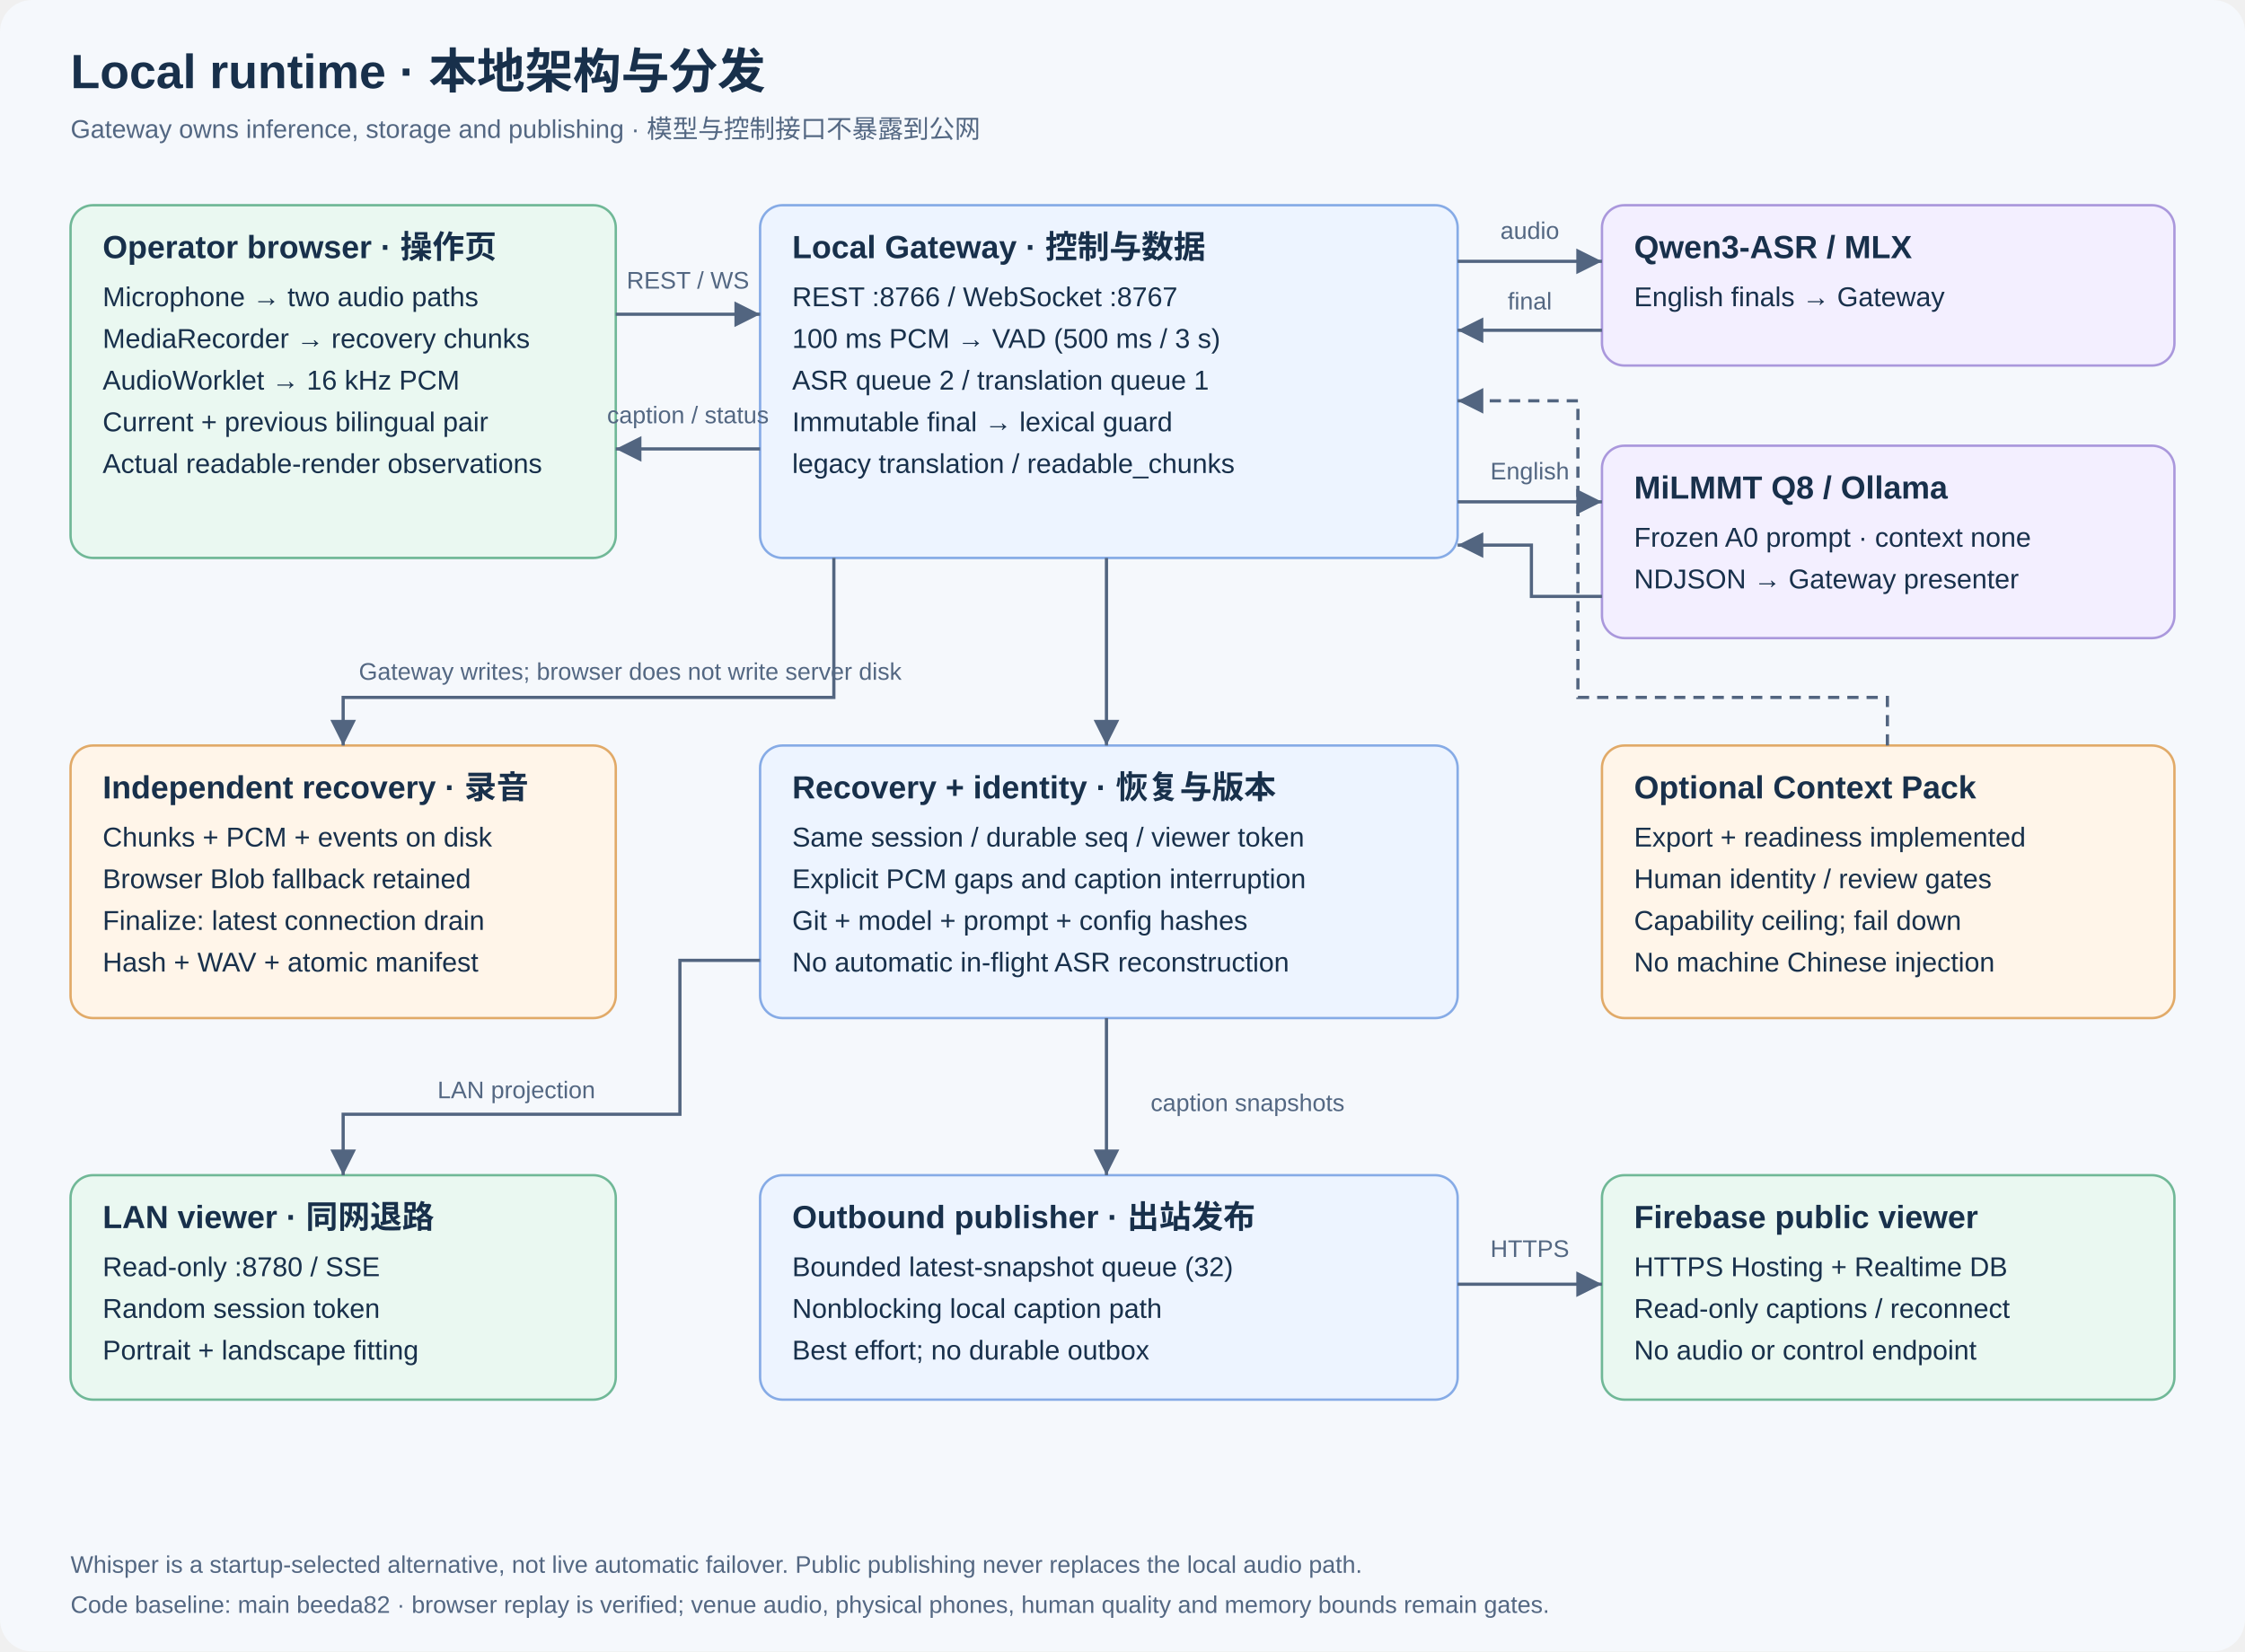
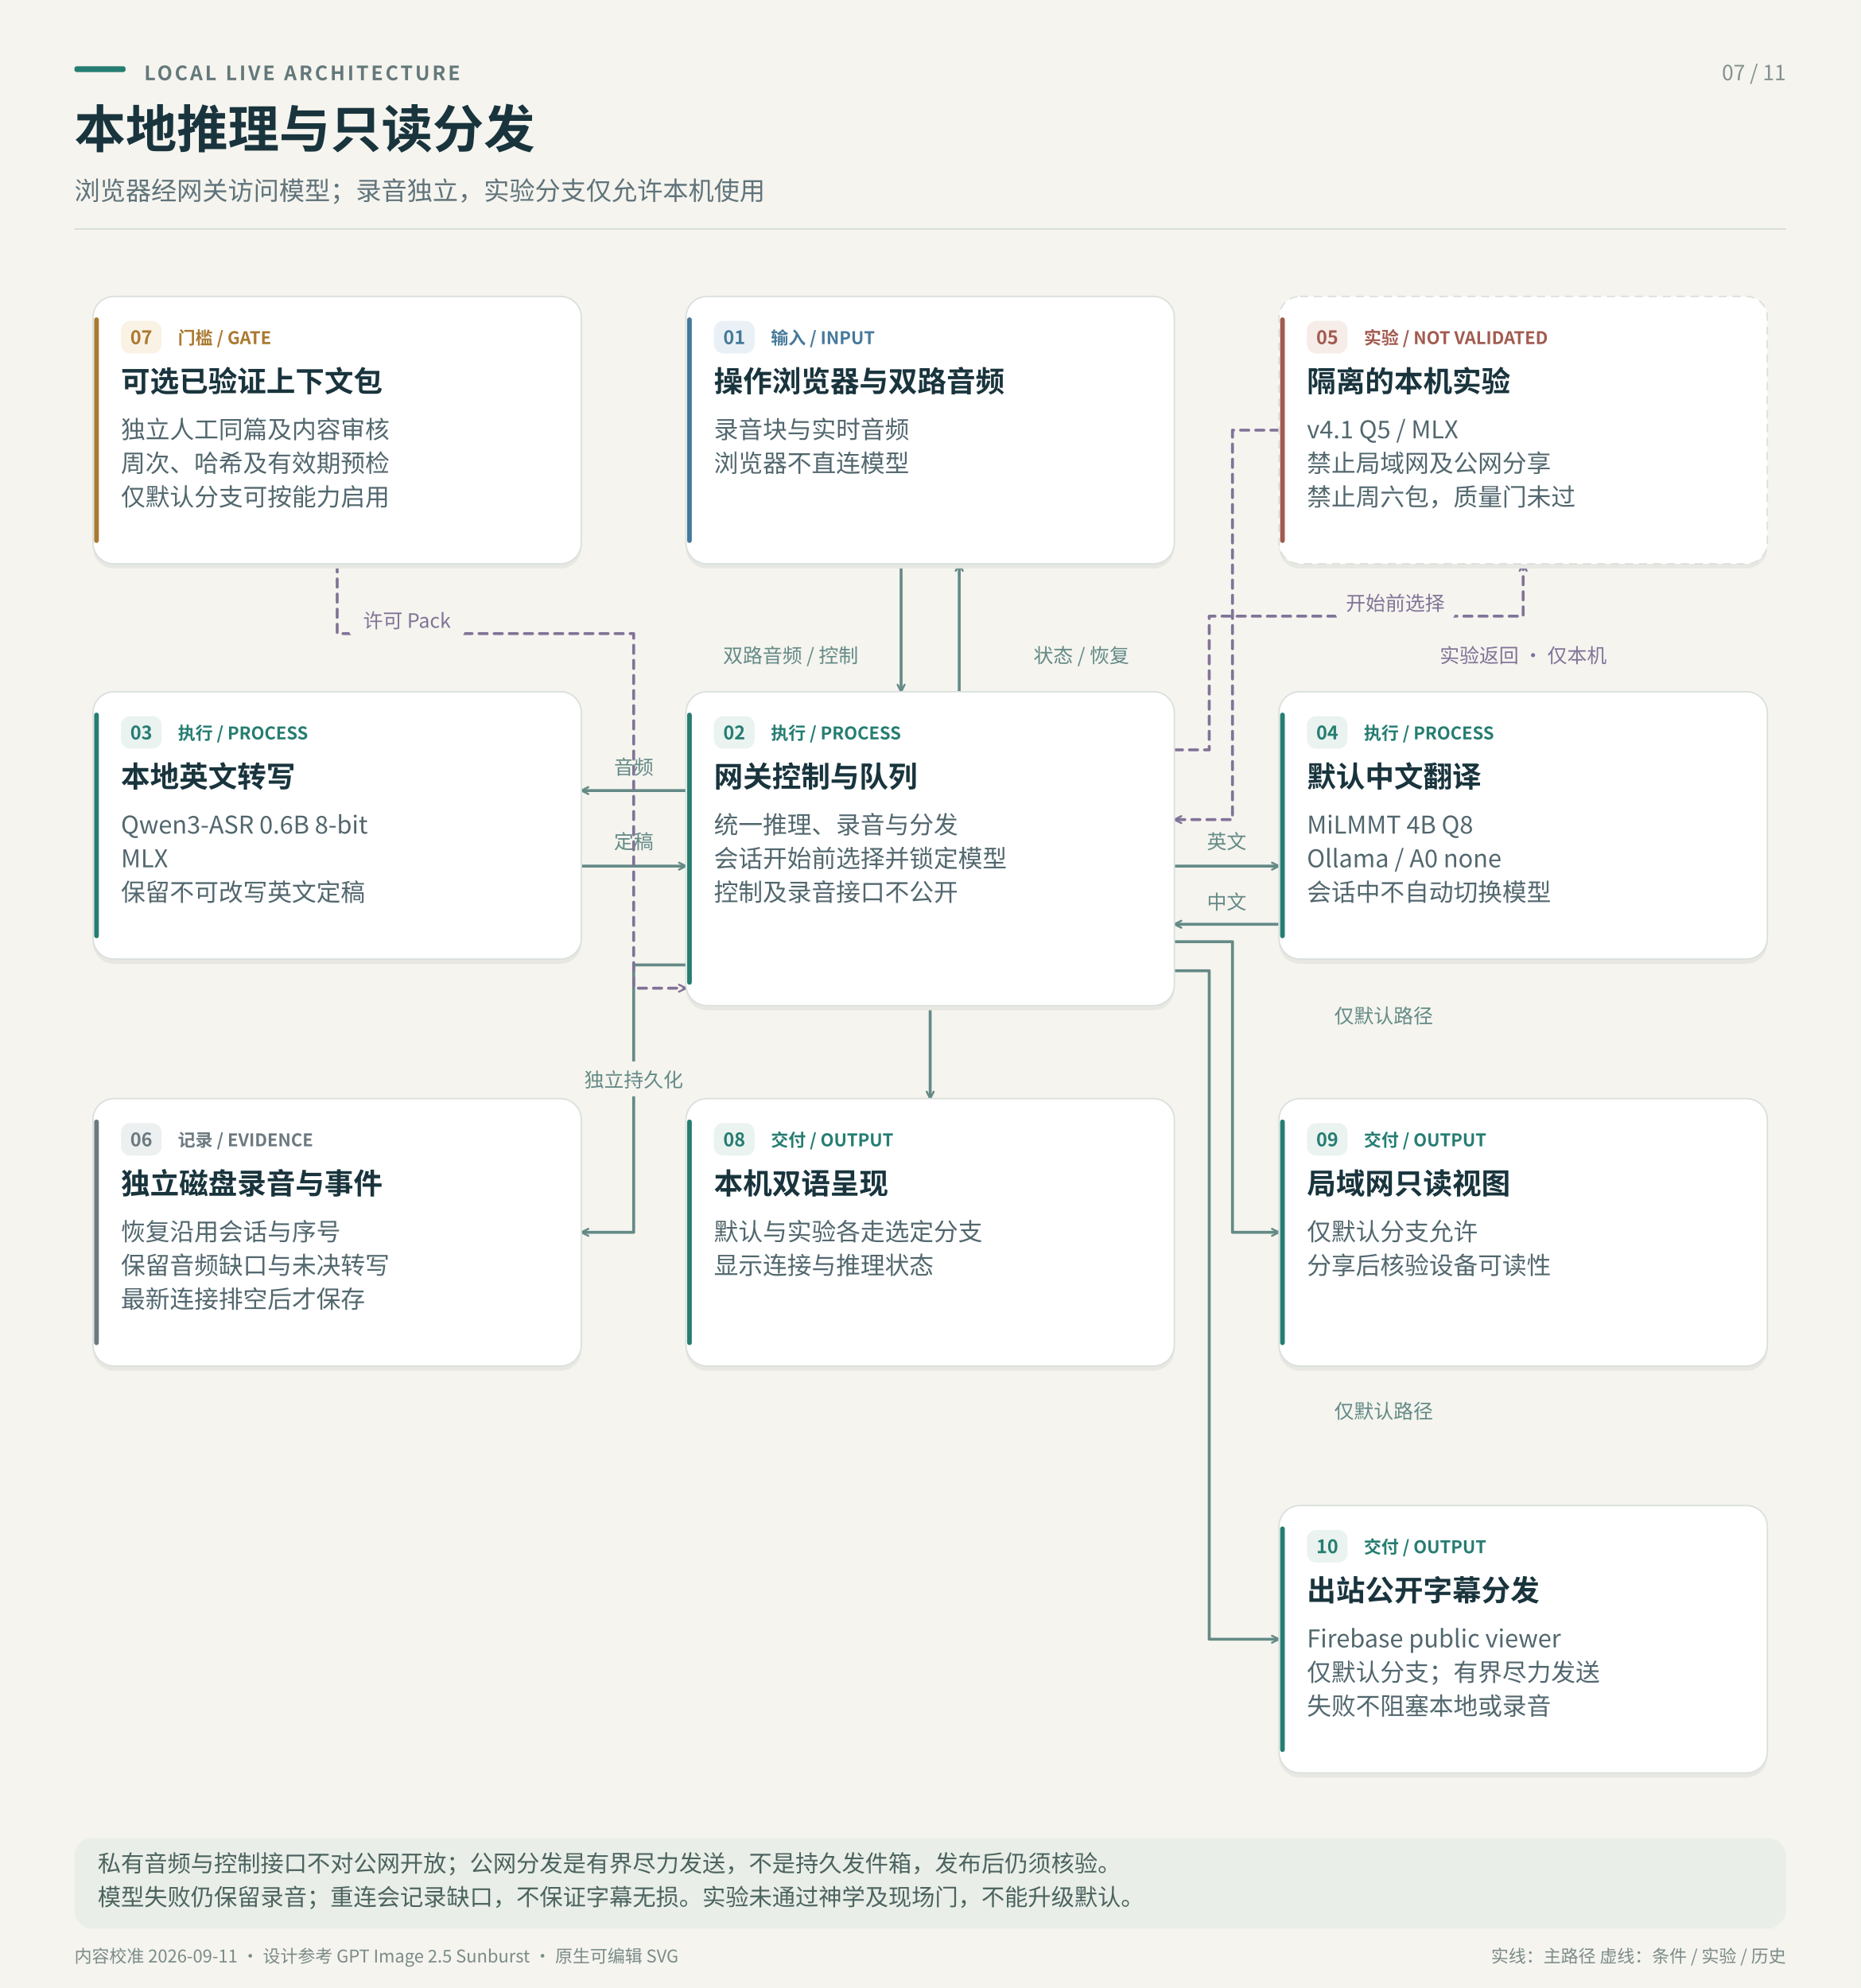
- <svg xmlns="http://www.w3.org/2000/svg" width="1400" height="1030" viewBox="0 0 1400 1030" role="img" aria-labelledby="title desc">
+ <svg xmlns="http://www.w3.org/2000/svg" width="1600" height="1710" viewBox="0 0 1600 1710" role="img" aria-labelledby="title desc">
+   <style>text{font-family:"PingFang SC","Noto Sans CJK SC","Microsoft YaHei",Arial,sans-serif;} text{font-variant-ligatures:none}</style>
  <defs>
-     <marker id="arrow" markerWidth="9" markerHeight="9" refX="8" refY="4" orient="auto">
-       <path d="M0 0L8 4L0 8Z" fill="#526580" />
+     <marker id="arrow" markerWidth="8" markerHeight="8" refX="7" refY="4" orient="auto-start-reverse" markerUnits="userSpaceOnUse">
+       <path d="M1 1 L7 4 L1 7" fill="none" stroke="context-stroke" stroke-width="1.7" stroke-linecap="round" stroke-linejoin="round" />
    </marker>
-     <style>text{font-family:Arial,"PingFang SC","Microsoft YaHei",sans-serif;fill:#18304b}.title{font-size:30px;font-weight:700}.subtitle{font-size:16px;fill:#536782}.head{font-size:20px;font-weight:700}.body{font-size:17px}.note{font-size:15px;fill:#536782}.edge{fill:none;stroke:#526580;stroke-width:2;marker-end:url(#arrow)}.dash{stroke-dasharray:7 5}</style>
  </defs>
-   <rect width="1400" height="1030" rx="20" fill="#f5f8fc" />
-   <text x="44" y="55" class="title" text-anchor="start">Local runtime · 本地架构与分发</text>
-   <text x="44" y="86" class="subtitle" text-anchor="start">Gateway owns inference, storage and publishing · 模型与控制接口不暴露到公网</text>
-   <rect x="44" y="128" width="340" height="220" rx="14" fill="#eaf8f1" stroke="#70b897" stroke-width="1.5" />
-   <text x="64" y="161" class="head" text-anchor="start">Operator browser · 操作页</text>
-   <text x="64" y="191" class="body" text-anchor="start">Microphone → two audio paths</text>
-   <text x="64" y="217" class="body" text-anchor="start">MediaRecorder → recovery chunks</text>
-   <text x="64" y="243" class="body" text-anchor="start">AudioWorklet → 16 kHz PCM</text>
-   <text x="64" y="269" class="body" text-anchor="start">Current + previous bilingual pair</text>
-   <text x="64" y="295" class="body" text-anchor="start">Actual readable-render observations</text>
-   <rect x="474" y="128" width="435" height="220" rx="14" fill="#edf4ff" stroke="#86abe6" stroke-width="1.5" />
-   <text x="494" y="161" class="head" text-anchor="start">Local Gateway · 控制与数据</text>
-   <text x="494" y="191" class="body" text-anchor="start">REST :8766 / WebSocket :8767</text>
-   <text x="494" y="217" class="body" text-anchor="start">100 ms PCM → VAD (500 ms / 3 s)</text>
-   <text x="494" y="243" class="body" text-anchor="start">ASR queue 2 / translation queue 1</text>
-   <text x="494" y="269" class="body" text-anchor="start">Immutable final → lexical guard</text>
-   <text x="494" y="295" class="body" text-anchor="start">legacy translation / readable_chunks</text>
-   <path d="M384 196H474" class="edge" />
-   <text x="429" y="180" class="note" text-anchor="middle">REST / WS</text>
-   <path d="M474 280H384" class="edge" />
-   <text x="429" y="264" class="note" text-anchor="middle">caption / status</text>
-   <rect x="999" y="128" width="357" height="100" rx="14" fill="#f3efff" stroke="#aa98dc" stroke-width="1.5" />
-   <text x="1019" y="161" class="head" text-anchor="start">Qwen3-ASR / MLX</text>
-   <text x="1019" y="191" class="body" text-anchor="start">English finals → Gateway</text>
-   <rect x="999" y="278" width="357" height="120" rx="14" fill="#f3efff" stroke="#aa98dc" stroke-width="1.5" />
-   <text x="1019" y="311" class="head" text-anchor="start">MiLMMT Q8 / Ollama</text>
-   <text x="1019" y="341" class="body" text-anchor="start">Frozen A0 prompt · context none</text>
-   <text x="1019" y="367" class="body" text-anchor="start">NDJSON → Gateway presenter</text>
-   <path d="M909 163H999" class="edge" />
-   <text x="954" y="149" class="note" text-anchor="middle">audio</text>
-   <path d="M999 206H909" class="edge" />
-   <text x="954" y="193" class="note" text-anchor="middle">final</text>
-   <path d="M909 313H999" class="edge" />
-   <text x="954" y="299" class="note" text-anchor="middle">English</text>
-   <path d="M999 372H955V340H909" class="edge" />
-   <rect x="44" y="465" width="340" height="170" rx="14" fill="#fff5e9" stroke="#e1aa68" stroke-width="1.5" />
-   <text x="64" y="498" class="head" text-anchor="start">Independent recovery · 录音</text>
-   <text x="64" y="528" class="body" text-anchor="start">Chunks + PCM + events on disk</text>
-   <text x="64" y="554" class="body" text-anchor="start">Browser Blob fallback retained</text>
-   <text x="64" y="580" class="body" text-anchor="start">Finalize: latest connection drain</text>
-   <text x="64" y="606" class="body" text-anchor="start">Hash + WAV + atomic manifest</text>
-   <path d="M520 348V435H214V465" class="edge" />
-   <text x="393" y="424" class="note" text-anchor="middle">Gateway writes; browser does not write server disk</text>
-   <rect x="474" y="465" width="435" height="170" rx="14" fill="#edf4ff" stroke="#86abe6" stroke-width="1.5" />
-   <text x="494" y="498" class="head" text-anchor="start">Recovery + identity · 恢复与版本</text>
-   <text x="494" y="528" class="body" text-anchor="start">Same session / durable seq / viewer token</text>
-   <text x="494" y="554" class="body" text-anchor="start">Explicit PCM gaps and caption interruption</text>
-   <text x="494" y="580" class="body" text-anchor="start">Git + model + prompt + config hashes</text>
-   <text x="494" y="606" class="body" text-anchor="start">No automatic in-flight ASR reconstruction</text>
-   <path d="M690 348V465" class="edge" />
-   <rect x="999" y="465" width="357" height="170" rx="14" fill="#fff5e9" stroke="#e1aa68" stroke-width="1.5" />
-   <text x="1019" y="498" class="head" text-anchor="start">Optional Context Pack</text>
-   <text x="1019" y="528" class="body" text-anchor="start">Export + readiness implemented</text>
-   <text x="1019" y="554" class="body" text-anchor="start">Human identity / review gates</text>
-   <text x="1019" y="580" class="body" text-anchor="start">Capability ceiling; fail down</text>
-   <text x="1019" y="606" class="body" text-anchor="start">No machine Chinese injection</text>
-   <path d="M1177 465V435H984V250H909" class="edge dash" />
-   <rect x="44" y="733" width="340" height="140" rx="14" fill="#eaf8f1" stroke="#70b897" stroke-width="1.5" />
-   <text x="64" y="766" class="head" text-anchor="start">LAN viewer · 同网退路</text>
-   <text x="64" y="796" class="body" text-anchor="start">Read-only :8780 / SSE</text>
-   <text x="64" y="822" class="body" text-anchor="start">Random session token</text>
-   <text x="64" y="848" class="body" text-anchor="start">Portrait + landscape fitting</text>
-   <rect x="474" y="733" width="435" height="140" rx="14" fill="#edf4ff" stroke="#86abe6" stroke-width="1.5" />
-   <text x="494" y="766" class="head" text-anchor="start">Outbound publisher · 出站发布</text>
-   <text x="494" y="796" class="body" text-anchor="start">Bounded latest-snapshot queue (32)</text>
-   <text x="494" y="822" class="body" text-anchor="start">Nonblocking local caption path</text>
-   <text x="494" y="848" class="body" text-anchor="start">Best effort; no durable outbox</text>
-   <rect x="999" y="733" width="357" height="140" rx="14" fill="#eaf8f1" stroke="#70b897" stroke-width="1.5" />
-   <text x="1019" y="766" class="head" text-anchor="start">Firebase public viewer</text>
-   <text x="1019" y="796" class="body" text-anchor="start">HTTPS Hosting + Realtime DB</text>
-   <text x="1019" y="822" class="body" text-anchor="start">Read-only captions / reconnect</text>
-   <text x="1019" y="848" class="body" text-anchor="start">No audio or control endpoint</text>
-   <path d="M474 599H424V695H214V733" class="edge" />
-   <text x="322" y="685" class="note" text-anchor="middle">LAN projection</text>
-   <path d="M690 635V733" class="edge" />
-   <text x="778" y="693" class="note" text-anchor="middle">caption snapshots</text>
-   <path d="M909 801H999" class="edge" />
-   <text x="954" y="784" class="note" text-anchor="middle">HTTPS</text>
-   <text x="44" y="981" class="note" text-anchor="start">Whisper is a startup-selected alternative, not live automatic failover. Public publishing never replaces the local audio path.</text>
-   <text x="44" y="1006" class="note" text-anchor="start">Code baseline: main beeda82 · browser replay is verified; venue audio, physical phones, human quality and memory bounds remain gates.</text>
+   <rect x="0" y="0" width="1600" height="1710" rx="0" fill="#F5F4EF" stroke="none" />
+   <rect x="64" y="57" width="44" height="5" rx="2" fill="#267D72" stroke="none" />
+   <text x="124" y="69" font-size="17" font-weight="600" fill="#64787A" text-anchor="start" letter-spacing="2">LOCAL LIVE ARCHITECTURE</text>
+   <text x="64" y="127" font-size="44" font-weight="650" fill="#19343D" text-anchor="start">本地推理与只读分发</text>
+   <text x="64" y="172" font-size="22" font-weight="400" fill="#60737A" text-anchor="start">浏览器经网关访问模型；录音独立，实验分支仅允许本机使用</text>
+   <text x="1536" y="69" font-size="18" font-weight="500" fill="#82918F" text-anchor="end">07 / 11</text>
+   <path d="M64 197H1536" stroke="#D8DEDA" stroke-width="1.3" />
+   <path data-edge="browser:gateway" d="M775 485 L775 595" fill="none" stroke="#648A86" stroke-width="2.5" stroke-linecap="round" stroke-linejoin="round" stroke-dasharray="none" marker-end="url(#arrow)" />
+   <rect x="605.72" y="548" width="148.56" height="30" rx="6" fill="#F5F4EF" stroke="none" />
+   <text x="680" y="570" font-size="17" font-weight="500" fill="#648A86" text-anchor="middle">双路音频 / 控制</text>
+   <path data-edge="gateway:browser" d="M825 595 L825 485" fill="none" stroke="#648A86" stroke-width="2.5" stroke-linecap="round" stroke-linejoin="round" stroke-dasharray="none" marker-end="url(#arrow)" />
+   <rect x="872.72" y="548" width="114.56" height="30" rx="6" fill="#F5F4EF" stroke="none" />
+   <text x="930" y="570" font-size="17" font-weight="500" fill="#648A86" text-anchor="middle">状态 / 恢复</text>
+   <path data-edge="gateway:asr" d="M590 680 L500 680" fill="none" stroke="#648A86" stroke-width="2.5" stroke-linecap="round" stroke-linejoin="round" stroke-dasharray="none" marker-end="url(#arrow)" />
+   <rect x="519.0" y="644" width="52.0" height="30" rx="6" fill="#F5F4EF" stroke="none" />
+   <text x="545" y="666" font-size="17" font-weight="500" fill="#648A86" text-anchor="middle">音频</text>
+   <path data-edge="asr:gateway" d="M500 745 L590 745" fill="none" stroke="#648A86" stroke-width="2.5" stroke-linecap="round" stroke-linejoin="round" stroke-dasharray="none" marker-end="url(#arrow)" />
+   <rect x="519.0" y="708" width="52.0" height="30" rx="6" fill="#F5F4EF" stroke="none" />
+   <text x="545" y="730" font-size="17" font-weight="500" fill="#648A86" text-anchor="middle">定稿</text>
+   <path data-edge="gateway:default" d="M1010 745 L1100 745" fill="none" stroke="#648A86" stroke-width="2.5" stroke-linecap="round" stroke-linejoin="round" stroke-dasharray="none" marker-end="url(#arrow)" />
+   <rect x="1029.0" y="708" width="52.0" height="30" rx="6" fill="#F5F4EF" stroke="none" />
+   <text x="1055" y="730" font-size="17" font-weight="500" fill="#648A86" text-anchor="middle">英文</text>
+   <path data-edge="default:gateway" d="M1100 795 L1010 795" fill="none" stroke="#648A86" stroke-width="2.5" stroke-linecap="round" stroke-linejoin="round" stroke-dasharray="none" marker-end="url(#arrow)" />
+   <rect x="1029.0" y="760" width="52.0" height="30" rx="6" fill="#F5F4EF" stroke="none" />
+   <text x="1055" y="782" font-size="17" font-weight="500" fill="#648A86" text-anchor="middle">中文</text>
+   <path data-edge="gateway:experiment" d="M1010 645 L1040 645 L1040 530 L1310 530 L1310 485" fill="none" stroke="#817397" stroke-width="2.5" stroke-linecap="round" stroke-linejoin="round" stroke-dasharray="7 6" marker-end="url(#arrow)" />
+   <rect x="1148.5" y="503" width="103.0" height="30" rx="6" fill="#F5F4EF" stroke="none" />
+   <text x="1200" y="525" font-size="17" font-weight="500" fill="#817397" text-anchor="middle">开始前选择</text>
+   <path data-edge="experiment:gateway" d="M1100 370 L1060 370 L1060 705 L1010 705" fill="none" stroke="#817397" stroke-width="2.5" stroke-linecap="round" stroke-linejoin="round" stroke-dasharray="7 6" marker-end="url(#arrow)" />
+   <rect x="1227.22" y="548" width="165.56" height="30" rx="6" fill="#F5F4EF" stroke="none" />
+   <text x="1310" y="570" font-size="17" font-weight="500" fill="#817397" text-anchor="middle">实验返回 · 仅本机</text>
+   <path data-edge="gateway:disk" d="M590 830 L545 830 L545 1060 L500 1060" fill="none" stroke="#648A86" stroke-width="2.5" stroke-linecap="round" stroke-linejoin="round" stroke-dasharray="none" marker-end="url(#arrow)" />
+   <rect x="493.5" y="913.0" width="103.0" height="30" rx="6" fill="#F5F4EF" stroke="none" />
+   <text x="545.0" y="935.0" font-size="17" font-weight="500" fill="#648A86" text-anchor="middle">独立持久化</text>
+   <path data-edge="pack:gateway" d="M290 485 L290 545 L545 545 L545 850 L590 850" fill="none" stroke="#817397" stroke-width="2.5" stroke-linecap="round" stroke-linejoin="round" stroke-dasharray="7 6" marker-end="url(#arrow)" />
+   <rect x="300.2" y="518" width="99.6" height="30" rx="6" fill="#F5F4EF" stroke="none" />
+   <text x="350" y="540" font-size="17" font-weight="500" fill="#817397" text-anchor="middle">许可 Pack</text>
+   <path data-edge="gateway:local" d="M800.0 865 L800.0 945" fill="none" stroke="#648A86" stroke-width="2.5" stroke-linecap="round" stroke-linejoin="round" stroke-dasharray="none" marker-end="url(#arrow)" />
+   <path data-edge="gateway:lan" d="M1010 810 L1060 810 L1060 1060 L1100 1060" fill="none" stroke="#648A86" stroke-width="2.5" stroke-linecap="round" stroke-linejoin="round" stroke-dasharray="none" marker-end="url(#arrow)" />
+   <rect x="1138.5" y="858" width="103.0" height="30" rx="6" fill="#F5F4EF" stroke="none" />
+   <text x="1190" y="880" font-size="17" font-weight="500" fill="#648A86" text-anchor="middle">仅默认路径</text>
+   <path data-edge="gateway:public" d="M1010 835 L1040 835 L1040 1410 L1100 1410" fill="none" stroke="#648A86" stroke-width="2.5" stroke-linecap="round" stroke-linejoin="round" stroke-dasharray="none" marker-end="url(#arrow)" />
+   <rect x="1138.5" y="1198" width="103.0" height="30" rx="6" fill="#F5F4EF" stroke="none" />
+   <text x="1190" y="1220" font-size="17" font-weight="500" fill="#648A86" text-anchor="middle">仅默认路径</text>
+   <g id="node-browser" data-node="browser">
+     <rect x="590" y="259" width="420" height="230" rx="18" fill="#E7E8E2" stroke="none" />
+     <rect x="590" y="255" width="420" height="230" rx="18" fill="#FFFFFF" stroke="#DAE0DC" stroke-width="1.25" stroke-dasharray="none" />
+     <rect x="591" y="273" width="4" height="194" rx="2" fill="#46799B" stroke="none" />
+     <rect x="614" y="276" width="35" height="28" rx="8" fill="#EAF1F6" stroke="none" />
+     <text x="631.5" y="296" font-size="16" font-weight="700" fill="#46799B" text-anchor="middle" data-box="614,276,35,28">01</text>
+     <text x="663" y="296" font-size="15" font-weight="600" fill="#46799B" text-anchor="start" data-box="658,273,332,35">输入 / INPUT</text>
+     <text x="614" y="337" font-size="25" font-weight="650" fill="#19343D" text-anchor="start" data-box="610,310,380,162">操作浏览器与双路音频</text>
+     <text x="614" y="377" font-size="21" font-weight="400" fill="#52676E" text-anchor="start" data-box="610,310,380,162">录音块与实时音频</text>
+     <text x="614" y="406" font-size="21" font-weight="400" fill="#52676E" text-anchor="start" data-box="610,310,380,162">浏览器不直连模型</text>
+   </g>
+   <g id="node-gateway" data-node="gateway">
+     <rect x="590" y="599" width="420" height="270" rx="18" fill="#E7E8E2" stroke="none" />
+     <rect x="590" y="595" width="420" height="270" rx="18" fill="#FFFFFF" stroke="#DAE0DC" stroke-width="1.25" stroke-dasharray="none" />
+     <rect x="591" y="613" width="4" height="234" rx="2" fill="#267D72" stroke="none" />
+     <rect x="614" y="616" width="35" height="28" rx="8" fill="#EAF3EF" stroke="none" />
+     <text x="631.5" y="636" font-size="16" font-weight="700" fill="#267D72" text-anchor="middle" data-box="614,616,35,28">02</text>
+     <text x="663" y="636" font-size="15" font-weight="600" fill="#267D72" text-anchor="start" data-box="658,613,332,35">执行 / PROCESS</text>
+     <text x="614" y="677" font-size="25" font-weight="650" fill="#19343D" text-anchor="start" data-box="610,650,380,202">网关控制与队列</text>
+     <text x="614" y="717" font-size="21" font-weight="400" fill="#52676E" text-anchor="start" data-box="610,650,380,202">统一推理、录音与分发</text>
+     <text x="614" y="746" font-size="21" font-weight="400" fill="#52676E" text-anchor="start" data-box="610,650,380,202">会话开始前选择并锁定模型</text>
+     <text x="614" y="775" font-size="21" font-weight="400" fill="#52676E" text-anchor="start" data-box="610,650,380,202">控制及录音接口不公开</text>
+   </g>
+   <g id="node-asr" data-node="asr">
+     <rect x="80" y="599" width="420" height="230" rx="18" fill="#E7E8E2" stroke="none" />
+     <rect x="80" y="595" width="420" height="230" rx="18" fill="#FFFFFF" stroke="#DAE0DC" stroke-width="1.25" stroke-dasharray="none" />
+     <rect x="81" y="613" width="4" height="194" rx="2" fill="#267D72" stroke="none" />
+     <rect x="104" y="616" width="35" height="28" rx="8" fill="#EAF3EF" stroke="none" />
+     <text x="121.5" y="636" font-size="16" font-weight="700" fill="#267D72" text-anchor="middle" data-box="104,616,35,28">03</text>
+     <text x="153" y="636" font-size="15" font-weight="600" fill="#267D72" text-anchor="start" data-box="148,613,332,35">执行 / PROCESS</text>
+     <text x="104" y="677" font-size="25" font-weight="650" fill="#19343D" text-anchor="start" data-box="100,650,380,162">本地英文转写</text>
+     <text x="104" y="717" font-size="21" font-weight="400" fill="#52676E" text-anchor="start" data-box="100,650,380,162">Qwen3-ASR 0.6B 8-bit</text>
+     <text x="104" y="746" font-size="21" font-weight="400" fill="#52676E" text-anchor="start" data-box="100,650,380,162">MLX</text>
+     <text x="104" y="775" font-size="21" font-weight="400" fill="#52676E" text-anchor="start" data-box="100,650,380,162">保留不可改写英文定稿</text>
+   </g>
+   <g id="node-default" data-node="default">
+     <rect x="1100" y="599" width="420" height="230" rx="18" fill="#E7E8E2" stroke="none" />
+     <rect x="1100" y="595" width="420" height="230" rx="18" fill="#FFFFFF" stroke="#DAE0DC" stroke-width="1.25" stroke-dasharray="none" />
+     <rect x="1101" y="613" width="4" height="194" rx="2" fill="#267D72" stroke="none" />
+     <rect x="1124" y="616" width="35" height="28" rx="8" fill="#EAF3EF" stroke="none" />
+     <text x="1141.5" y="636" font-size="16" font-weight="700" fill="#267D72" text-anchor="middle" data-box="1124,616,35,28">04</text>
+     <text x="1173" y="636" font-size="15" font-weight="600" fill="#267D72" text-anchor="start" data-box="1168,613,332,35">执行 / PROCESS</text>
+     <text x="1124" y="677" font-size="25" font-weight="650" fill="#19343D" text-anchor="start" data-box="1120,650,380,162">默认中文翻译</text>
+     <text x="1124" y="717" font-size="21" font-weight="400" fill="#52676E" text-anchor="start" data-box="1120,650,380,162">MiLMMT 4B Q8</text>
+     <text x="1124" y="746" font-size="21" font-weight="400" fill="#52676E" text-anchor="start" data-box="1120,650,380,162">Ollama / A0 none</text>
+     <text x="1124" y="775" font-size="21" font-weight="400" fill="#52676E" text-anchor="start" data-box="1120,650,380,162">会话中不自动切换模型</text>
+   </g>
+   <g id="node-experiment" data-node="experiment">
+     <rect x="1100" y="259" width="420" height="230" rx="18" fill="#E7E8E2" stroke="none" />
+     <rect x="1100" y="255" width="420" height="230" rx="18" fill="#FFFFFF" stroke="#DAE0DC" stroke-width="1.25" stroke-dasharray="7 5" />
+     <rect x="1101" y="273" width="4" height="194" rx="2" fill="#A25B50" stroke="none" />
+     <rect x="1124" y="276" width="35" height="28" rx="8" fill="#F6ECE8" stroke="none" />
+     <text x="1141.5" y="296" font-size="16" font-weight="700" fill="#A25B50" text-anchor="middle" data-box="1124,276,35,28">05</text>
+     <text x="1173" y="296" font-size="15" font-weight="600" fill="#A25B50" text-anchor="start" data-box="1168,273,332,35">实验 / NOT VALIDATED</text>
+     <text x="1124" y="337" font-size="25" font-weight="650" fill="#19343D" text-anchor="start" data-box="1120,310,380,162">隔离的本机实验</text>
+     <text x="1124" y="377" font-size="21" font-weight="400" fill="#52676E" text-anchor="start" data-box="1120,310,380,162">v4.1 Q5 / MLX</text>
+     <text x="1124" y="406" font-size="21" font-weight="400" fill="#52676E" text-anchor="start" data-box="1120,310,380,162">禁止局域网及公网分享</text>
+     <text x="1124" y="435" font-size="21" font-weight="400" fill="#52676E" text-anchor="start" data-box="1120,310,380,162">禁止周六包，质量门未过</text>
+   </g>
+   <g id="node-disk" data-node="disk">
+     <rect x="80" y="949" width="420" height="230" rx="18" fill="#E7E8E2" stroke="none" />
+     <rect x="80" y="945" width="420" height="230" rx="18" fill="#FFFFFF" stroke="#DAE0DC" stroke-width="1.25" stroke-dasharray="none" />
+     <rect x="81" y="963" width="4" height="194" rx="2" fill="#6D7980" stroke="none" />
+     <rect x="104" y="966" width="35" height="28" rx="8" fill="#EDF0F0" stroke="none" />
+     <text x="121.5" y="986" font-size="16" font-weight="700" fill="#6D7980" text-anchor="middle" data-box="104,966,35,28">06</text>
+     <text x="153" y="986" font-size="15" font-weight="600" fill="#6D7980" text-anchor="start" data-box="148,963,332,35">记录 / EVIDENCE</text>
+     <text x="104" y="1027" font-size="25" font-weight="650" fill="#19343D" text-anchor="start" data-box="100,1000,380,162">独立磁盘录音与事件</text>
+     <text x="104" y="1067" font-size="21" font-weight="400" fill="#52676E" text-anchor="start" data-box="100,1000,380,162">恢复沿用会话与序号</text>
+     <text x="104" y="1096" font-size="21" font-weight="400" fill="#52676E" text-anchor="start" data-box="100,1000,380,162">保留音频缺口与未决转写</text>
+     <text x="104" y="1125" font-size="21" font-weight="400" fill="#52676E" text-anchor="start" data-box="100,1000,380,162">最新连接排空后才保存</text>
+   </g>
+   <g id="node-pack" data-node="pack">
+     <rect x="80" y="259" width="420" height="230" rx="18" fill="#E7E8E2" stroke="none" />
+     <rect x="80" y="255" width="420" height="230" rx="18" fill="#FFFFFF" stroke="#DAE0DC" stroke-width="1.25" stroke-dasharray="none" />
+     <rect x="81" y="273" width="4" height="194" rx="2" fill="#AA7930" stroke="none" />
+     <rect x="104" y="276" width="35" height="28" rx="8" fill="#FAF2E5" stroke="none" />
+     <text x="121.5" y="296" font-size="16" font-weight="700" fill="#AA7930" text-anchor="middle" data-box="104,276,35,28">07</text>
+     <text x="153" y="296" font-size="15" font-weight="600" fill="#AA7930" text-anchor="start" data-box="148,273,332,35">门槛 / GATE</text>
+     <text x="104" y="337" font-size="25" font-weight="650" fill="#19343D" text-anchor="start" data-box="100,310,380,162">可选已验证上下文包</text>
+     <text x="104" y="377" font-size="21" font-weight="400" fill="#52676E" text-anchor="start" data-box="100,310,380,162">独立人工同篇及内容审核</text>
+     <text x="104" y="406" font-size="21" font-weight="400" fill="#52676E" text-anchor="start" data-box="100,310,380,162">周次、哈希及有效期预检</text>
+     <text x="104" y="435" font-size="21" font-weight="400" fill="#52676E" text-anchor="start" data-box="100,310,380,162">仅默认分支可按能力启用</text>
+   </g>
+   <g id="node-local" data-node="local">
+     <rect x="590" y="949" width="420" height="230" rx="18" fill="#E7E8E2" stroke="none" />
+     <rect x="590" y="945" width="420" height="230" rx="18" fill="#FFFFFF" stroke="#DAE0DC" stroke-width="1.25" stroke-dasharray="none" />
+     <rect x="591" y="963" width="4" height="194" rx="2" fill="#267D72" stroke="none" />
+     <rect x="614" y="966" width="35" height="28" rx="8" fill="#EAF3EF" stroke="none" />
+     <text x="631.5" y="986" font-size="16" font-weight="700" fill="#267D72" text-anchor="middle" data-box="614,966,35,28">08</text>
+     <text x="663" y="986" font-size="15" font-weight="600" fill="#267D72" text-anchor="start" data-box="658,963,332,35">交付 / OUTPUT</text>
+     <text x="614" y="1027" font-size="25" font-weight="650" fill="#19343D" text-anchor="start" data-box="610,1000,380,162">本机双语呈现</text>
+     <text x="614" y="1067" font-size="21" font-weight="400" fill="#52676E" text-anchor="start" data-box="610,1000,380,162">默认与实验各走选定分支</text>
+     <text x="614" y="1096" font-size="21" font-weight="400" fill="#52676E" text-anchor="start" data-box="610,1000,380,162">显示连接与推理状态</text>
+   </g>
+   <g id="node-lan" data-node="lan">
+     <rect x="1100" y="949" width="420" height="230" rx="18" fill="#E7E8E2" stroke="none" />
+     <rect x="1100" y="945" width="420" height="230" rx="18" fill="#FFFFFF" stroke="#DAE0DC" stroke-width="1.25" stroke-dasharray="none" />
+     <rect x="1101" y="963" width="4" height="194" rx="2" fill="#267D72" stroke="none" />
+     <rect x="1124" y="966" width="35" height="28" rx="8" fill="#EAF3EF" stroke="none" />
+     <text x="1141.5" y="986" font-size="16" font-weight="700" fill="#267D72" text-anchor="middle" data-box="1124,966,35,28">09</text>
+     <text x="1173" y="986" font-size="15" font-weight="600" fill="#267D72" text-anchor="start" data-box="1168,963,332,35">交付 / OUTPUT</text>
+     <text x="1124" y="1027" font-size="25" font-weight="650" fill="#19343D" text-anchor="start" data-box="1120,1000,380,162">局域网只读视图</text>
+     <text x="1124" y="1067" font-size="21" font-weight="400" fill="#52676E" text-anchor="start" data-box="1120,1000,380,162">仅默认分支允许</text>
+     <text x="1124" y="1096" font-size="21" font-weight="400" fill="#52676E" text-anchor="start" data-box="1120,1000,380,162">分享后核验设备可读性</text>
+   </g>
+   <g id="node-public" data-node="public">
+     <rect x="1100" y="1299" width="420" height="230" rx="18" fill="#E7E8E2" stroke="none" />
+     <rect x="1100" y="1295" width="420" height="230" rx="18" fill="#FFFFFF" stroke="#DAE0DC" stroke-width="1.25" stroke-dasharray="none" />
+     <rect x="1101" y="1313" width="4" height="194" rx="2" fill="#267D72" stroke="none" />
+     <rect x="1124" y="1316" width="35" height="28" rx="8" fill="#EAF3EF" stroke="none" />
+     <text x="1141.5" y="1336" font-size="16" font-weight="700" fill="#267D72" text-anchor="middle" data-box="1124,1316,35,28">10</text>
+     <text x="1173" y="1336" font-size="15" font-weight="600" fill="#267D72" text-anchor="start" data-box="1168,1313,332,35">交付 / OUTPUT</text>
+     <text x="1124" y="1377" font-size="25" font-weight="650" fill="#19343D" text-anchor="start" data-box="1120,1350,380,162">出站公开字幕分发</text>
+     <text x="1124" y="1417" font-size="21" font-weight="400" fill="#52676E" text-anchor="start" data-box="1120,1350,380,162">Firebase public viewer</text>
+     <text x="1124" y="1446" font-size="21" font-weight="400" fill="#52676E" text-anchor="start" data-box="1120,1350,380,162">仅默认分支；有界尽力发送</text>
+     <text x="1124" y="1475" font-size="21" font-weight="400" fill="#52676E" text-anchor="start" data-box="1120,1350,380,162">失败不阻塞本地或录音</text>
+   </g>
+   <rect x="64" y="1581" width="1472" height="78" rx="16" fill="#E9EEE8" stroke="none" />
+   <text x="84" y="1610" font-size="20" font-weight="400" fill="#4C635F" text-anchor="start">私有音频与控制接口不对公网开放；公网分发是有界尽力发送，不是持久发件箱，发布后仍须核验。</text>
+   <text x="84" y="1639" font-size="20" font-weight="400" fill="#4C635F" text-anchor="start">模型失败仍保留录音；重连会记录缺口，不保证字幕无损。实验未通过神学及现场门，不能升级默认。</text>
+   <text x="64" y="1688" font-size="15" font-weight="400" fill="#7B8B88" text-anchor="start">内容校准 2026-09-11 · 设计参考 GPT Image 2.5 Sunburst · 原生可编辑 SVG</text>
+   <text x="1536" y="1688" font-size="15" font-weight="400" fill="#7B8B88" text-anchor="end">实线：主路径   虚线：条件 / 实验 / 历史</text>
</svg>
